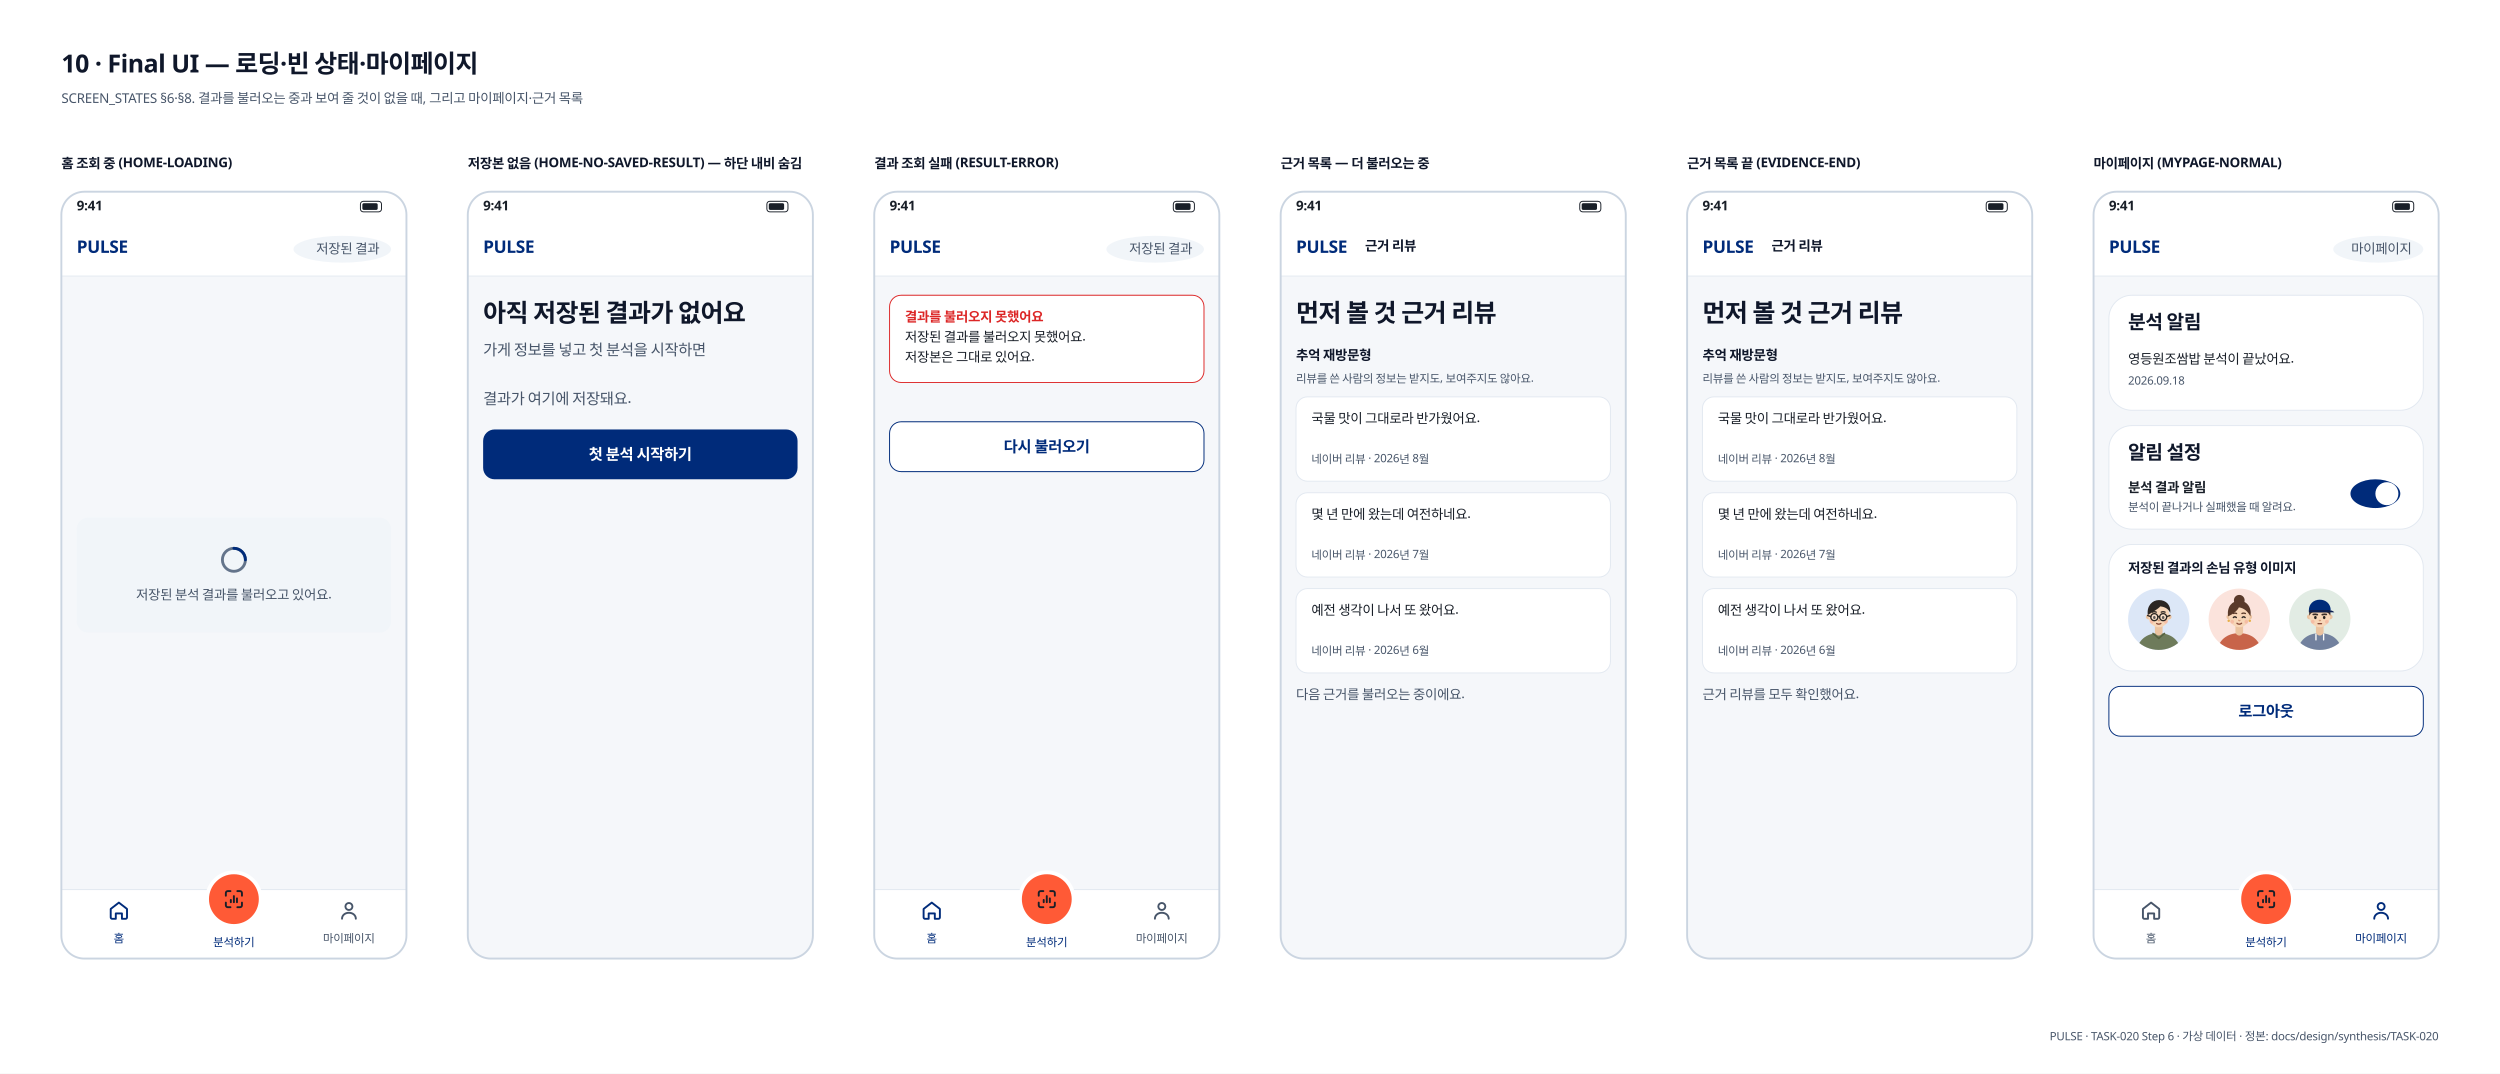
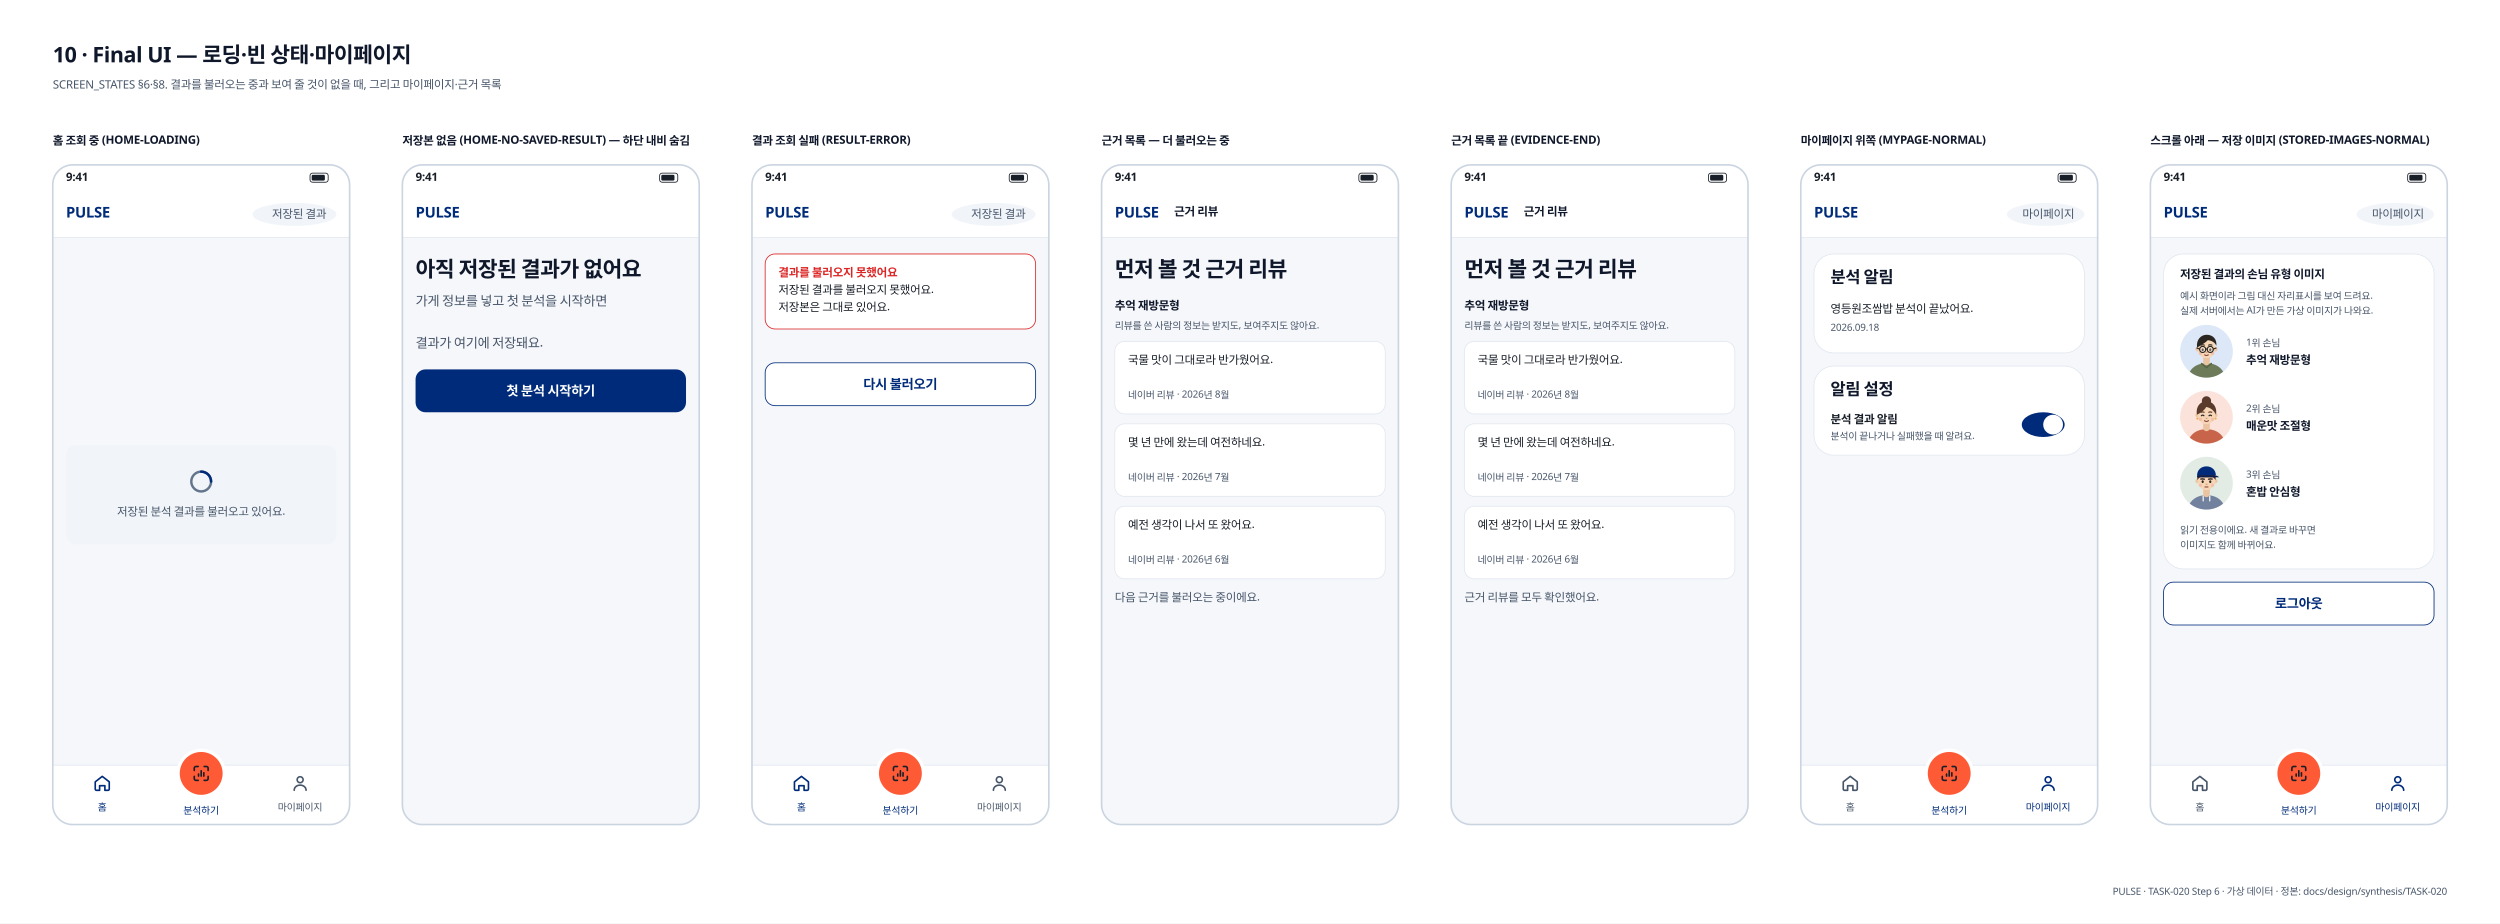
- <svg xmlns="http://www.w3.org/2000/svg" width="2608" height="1120" viewBox="0 0 2608 1120">
-   <rect x="0" y="0" width="2608" height="1120" rx="0" fill="#FFFFFF" />
+ <svg xmlns="http://www.w3.org/2000/svg" width="3032" height="1120" viewBox="0 0 3032 1120">
+   <rect x="0" y="0" width="3032" height="1120" rx="0" fill="#FFFFFF" />
  <text x="64" y="75.6" font-family="Pretendard" font-size="26" font-weight="600" letter-spacing="-0.52" fill="#0F172A" text-anchor="start">10 · Final UI — 로딩·빈 상태·마이페이지</text>
  <text x="64" y="107.4" font-family="Pretendard" font-size="14" font-weight="400" letter-spacing="-0.28" fill="#475569" text-anchor="start">SCREEN_STATES §6·§8. 결과를 불러오는 중과 보여 줄 것이 없을 때, 그리고 마이페이지·근거 목록</text>
  <g transform="translate(64 200)">
    <g id="Screen/Home-Loading">
      <text x="0" y="-24.6" font-family="Pretendard" font-size="14" font-weight="700" letter-spacing="-0.28" fill="#0F172A" text-anchor="start">홈 조회 중 (HOME-LOADING)</text>
      <clipPath id="clip-Home-Loading">
        <rect x="0" y="0" width="360" height="800" rx="24" fill="none" />
      </clipPath>
      <g clip-path="url(#clip-Home-Loading)">
        <rect x="0" y="0" width="360" height="800" rx="0" fill="#F5F7FA" />
        <rect x="0" y="0" width="360" height="32" rx="0" fill="#F5F7FA" />
        <g id="Header">
          <rect x="0" y="0" width="360" height="88" rx="0" fill="#FFFFFF" />
          <line x1="0" y1="88" x2="360" y2="88" stroke="#E2E8F0" stroke-width="1" />
          <text x="16" y="63.8" font-family="Pretendard" font-size="18" font-weight="700" letter-spacing="-0.36" fill="#002B7A" text-anchor="start">PULSE</text>
          <rect x="242.16" y="46" width="101.84" height="28" rx="9999" fill="#F1F5F9" />
          <text x="332" y="64.4" font-family="Pretendard" font-size="14" font-weight="400" letter-spacing="-0.28" fill="#475569" text-anchor="end">저장된 결과</text>
        </g>
        <g id="LoadingBlock">
          <rect x="16" y="340" width="328" height="120" rx="12" fill="#F1F5F9" />
          <circle cx="180" cy="384" r="12" fill="none" stroke="#64748B" stroke-width="3" />
          <path d="M 180 372 A 12 12 0 0 1 192 384" fill="none" stroke="#002B7A" stroke-width="3" stroke-linecap="round" />
          <text x="180" y="425.4" font-family="Pretendard" font-size="14" font-weight="400" letter-spacing="-0.28" fill="#475569" text-anchor="middle">저장된 분석 결과를 불러오고 있어요.</text>
        </g>
        <g id="BottomNavigation/home">
          <rect x="0" y="728" width="360" height="72" rx="0" fill="#FFFFFF" />
          <line x1="0" y1="728" x2="360" y2="728" stroke="#E2E8F0" stroke-width="1" />
          <text x="60" y="783.2" font-family="Pretendard" font-size="12" font-weight="400" letter-spacing="-0.24" fill="#002B7A" text-anchor="middle">홈</text>
          <g transform="translate(48 738)">
            <path d="M3.5 10.2 12 3.6l8.5 6.6V19a1.5 1.5 0 0 1-1.5 1.5h-3.8v-5.6H8.8v5.6H5A1.5 1.5 0 0 1 3.5 19v-8.8Z" fill="none" stroke="#002B7A" stroke-width="2" stroke-linecap="round" stroke-linejoin="round" />
          </g>
          <circle cx="180" cy="738" r="28" fill="#FF5A36" stroke="#FFFFFF" stroke-width="4" />
          <g transform="translate(168 726)">
            <path d="M3.6 8.4V5.6a2 2 0 0 1 2-2h2.8M15.6 3.6h2.8a2 2 0 0 1 2 2v2.8M20.4 15.6v2.8a2 2 0 0 1-2 2h-2.8M8.4 20.4H5.6a2 2 0 0 1-2-2v-2.8" fill="none" stroke="#191F28" stroke-width="2" stroke-linecap="round" stroke-linejoin="round" />
            <path d="M8.8 15.2v-2.4M12 15.2V8.8M15.2 15.2v-4" fill="none" stroke="#191F28" stroke-width="2" stroke-linecap="round" stroke-linejoin="round" />
          </g>
          <text x="180" y="787.2" font-family="Pretendard" font-size="12" font-weight="400" letter-spacing="-0.24" fill="#002B7A" text-anchor="middle">분석하기</text>
          <g transform="translate(288 738)">
            <path d="M12 11.3a3.65 3.65 0 1 0 0-7.3 3.65 3.65 0 0 0 0 7.3Z" fill="none" stroke="#475569" stroke-width="2" stroke-linecap="round" stroke-linejoin="round" />
            <path d="M4.8 20.4c0-3.6 3.2-6.2 7.2-6.2s7.2 2.6 7.2 6.2" fill="none" stroke="#475569" stroke-width="2" stroke-linecap="round" stroke-linejoin="round" />
          </g>
          <text x="300" y="783.2" font-family="Pretendard" font-size="12" font-weight="400" letter-spacing="-0.24" fill="#475569" text-anchor="middle">마이페이지</text>
        </g>
        <text x="16" y="19.4" font-family="Pretendard" font-size="14" font-weight="600" letter-spacing="-0.28" fill="#191F28" text-anchor="start">9:41</text>
        <rect x="312" y="10" width="22" height="11" rx="3" fill="none" stroke="#191F28" stroke-width="1" />
        <rect x="314" y="12" width="16" height="7" rx="1.5" fill="#191F28" />
      </g>
      <rect x="0" y="0" width="360" height="800" rx="24" fill="none" stroke="#CBD5E1" stroke-width="2" />
    </g>
  </g>
  <g transform="translate(488 200)">
    <g id="Screen/Home-NoSaved">
      <text x="0" y="-24.6" font-family="Pretendard" font-size="14" font-weight="700" letter-spacing="-0.28" fill="#0F172A" text-anchor="start">저장본 없음 (HOME-NO-SAVED-RESULT) — 하단 내비 숨김</text>
      <clipPath id="clip-Home-NoSaved">
        <rect x="0" y="0" width="360" height="800" rx="24" fill="none" />
      </clipPath>
      <g clip-path="url(#clip-Home-NoSaved)">
        <rect x="0" y="0" width="360" height="800" rx="0" fill="#F5F7FA" />
        <rect x="0" y="0" width="360" height="32" rx="0" fill="#F5F7FA" />
        <g id="Header 2">
          <rect x="0" y="0" width="360" height="88" rx="0" fill="#FFFFFF" />
          <line x1="0" y1="88" x2="360" y2="88" stroke="#E2E8F0" stroke-width="1" />
          <text x="16" y="63.8" font-family="Pretendard" font-size="18" font-weight="700" letter-spacing="-0.36" fill="#002B7A" text-anchor="start">PULSE</text>
        </g>
        <g id="PageTitle">
          <text x="16" y="135.6" font-family="Pretendard" font-size="26" font-weight="600" letter-spacing="-0.52" fill="#0F172A" text-anchor="start">아직 저장된 결과가 없어요</text>
          <text x="16" y="170.6" font-family="Pretendard" font-size="16" font-weight="400" letter-spacing="-0.32" fill="#475569" text-anchor="start">가게 정보를 넣고 첫 분석을 시작하면</text>
        </g>
        <text x="16" y="221.6" font-family="Pretendard" font-size="16" font-weight="400" letter-spacing="-0.32" fill="#475569" text-anchor="start">결과가 여기에 저장돼요.</text>
        <g id="Button/Primary/첫 분석 시작하기">
          <rect x="16" y="248" width="328" height="52" rx="12" fill="#002B7A" />
          <text x="180" y="279.6" font-family="Pretendard" font-size="16" font-weight="600" letter-spacing="-0.32" fill="#FFFFFF" text-anchor="middle">첫 분석 시작하기</text>
        </g>
        <text x="16" y="19.4" font-family="Pretendard" font-size="14" font-weight="600" letter-spacing="-0.28" fill="#191F28" text-anchor="start">9:41</text>
        <rect x="312" y="10" width="22" height="11" rx="3" fill="none" stroke="#191F28" stroke-width="1" />
        <rect x="314" y="12" width="16" height="7" rx="1.5" fill="#191F28" />
      </g>
      <rect x="0" y="0" width="360" height="800" rx="24" fill="none" stroke="#CBD5E1" stroke-width="2" />
    </g>
  </g>
  <g transform="translate(912 200)">
    <g id="Screen/Result-Error">
      <text x="0" y="-24.6" font-family="Pretendard" font-size="14" font-weight="700" letter-spacing="-0.28" fill="#0F172A" text-anchor="start">결과 조회 실패 (RESULT-ERROR)</text>
      <clipPath id="clip-Result-Error">
        <rect x="0" y="0" width="360" height="800" rx="24" fill="none" />
      </clipPath>
      <g clip-path="url(#clip-Result-Error)">
        <rect x="0" y="0" width="360" height="800" rx="0" fill="#F5F7FA" />
        <rect x="0" y="0" width="360" height="32" rx="0" fill="#F5F7FA" />
        <g id="Header 3">
          <rect x="0" y="0" width="360" height="88" rx="0" fill="#FFFFFF" />
          <line x1="0" y1="88" x2="360" y2="88" stroke="#E2E8F0" stroke-width="1" />
          <text x="16" y="63.8" font-family="Pretendard" font-size="18" font-weight="700" letter-spacing="-0.36" fill="#002B7A" text-anchor="start">PULSE</text>
          <rect x="242.16" y="46" width="101.84" height="28" rx="9999" fill="#F1F5F9" />
          <text x="332" y="64.4" font-family="Pretendard" font-size="14" font-weight="400" letter-spacing="-0.28" fill="#475569" text-anchor="end">저장된 결과</text>
        </g>
        <g id="Notice/error">
          <rect x="16" y="108" width="328" height="91" rx="12" fill="#FFFFFF" stroke="#DC2626" stroke-width="1" />
          <text x="32" y="135.4" font-family="Pretendard" font-size="14" font-weight="600" letter-spacing="-0.28" fill="#DC2626" text-anchor="start">결과를 불러오지 못했어요</text>
          <text x="32" y="156.4" font-family="Pretendard" font-size="14" font-weight="400" letter-spacing="-0.28" fill="#191F28" text-anchor="start">저장된 결과를 불러오지 못했어요.</text>
          <text x="32" y="177.4" font-family="Pretendard" font-size="14" font-weight="400" letter-spacing="-0.28" fill="#191F28" text-anchor="start">저장본은 그대로 있어요.</text>
        </g>
        <g id="Button/Outline/다시 불러오기">
          <rect x="16" y="240" width="328" height="52" rx="12" fill="#FFFFFF" stroke="#002B7A" stroke-width="1" />
          <text x="180" y="271.6" font-family="Pretendard" font-size="16" font-weight="600" letter-spacing="-0.32" fill="#002B7A" text-anchor="middle">다시 불러오기</text>
        </g>
        <g id="BottomNavigation/home 2">
          <rect x="0" y="728" width="360" height="72" rx="0" fill="#FFFFFF" />
          <line x1="0" y1="728" x2="360" y2="728" stroke="#E2E8F0" stroke-width="1" />
          <text x="60" y="783.2" font-family="Pretendard" font-size="12" font-weight="400" letter-spacing="-0.24" fill="#002B7A" text-anchor="middle">홈</text>
          <g transform="translate(48 738)">
            <path d="M3.5 10.2 12 3.6l8.5 6.6V19a1.5 1.5 0 0 1-1.5 1.5h-3.8v-5.6H8.8v5.6H5A1.5 1.5 0 0 1 3.5 19v-8.8Z" fill="none" stroke="#002B7A" stroke-width="2" stroke-linecap="round" stroke-linejoin="round" />
          </g>
          <circle cx="180" cy="738" r="28" fill="#FF5A36" stroke="#FFFFFF" stroke-width="4" />
          <g transform="translate(168 726)">
            <path d="M3.6 8.4V5.6a2 2 0 0 1 2-2h2.8M15.6 3.6h2.8a2 2 0 0 1 2 2v2.8M20.4 15.6v2.8a2 2 0 0 1-2 2h-2.8M8.4 20.4H5.6a2 2 0 0 1-2-2v-2.8" fill="none" stroke="#191F28" stroke-width="2" stroke-linecap="round" stroke-linejoin="round" />
            <path d="M8.8 15.2v-2.4M12 15.2V8.8M15.2 15.2v-4" fill="none" stroke="#191F28" stroke-width="2" stroke-linecap="round" stroke-linejoin="round" />
          </g>
          <text x="180" y="787.2" font-family="Pretendard" font-size="12" font-weight="400" letter-spacing="-0.24" fill="#002B7A" text-anchor="middle">분석하기</text>
          <g transform="translate(288 738)">
            <path d="M12 11.3a3.65 3.65 0 1 0 0-7.3 3.65 3.65 0 0 0 0 7.3Z" fill="none" stroke="#475569" stroke-width="2" stroke-linecap="round" stroke-linejoin="round" />
            <path d="M4.8 20.4c0-3.6 3.2-6.2 7.2-6.2s7.2 2.6 7.2 6.2" fill="none" stroke="#475569" stroke-width="2" stroke-linecap="round" stroke-linejoin="round" />
          </g>
          <text x="300" y="783.2" font-family="Pretendard" font-size="12" font-weight="400" letter-spacing="-0.24" fill="#475569" text-anchor="middle">마이페이지</text>
        </g>
        <text x="16" y="19.4" font-family="Pretendard" font-size="14" font-weight="600" letter-spacing="-0.28" fill="#191F28" text-anchor="start">9:41</text>
        <rect x="312" y="10" width="22" height="11" rx="3" fill="none" stroke="#191F28" stroke-width="1" />
        <rect x="314" y="12" width="16" height="7" rx="1.5" fill="#191F28" />
      </g>
      <rect x="0" y="0" width="360" height="800" rx="24" fill="none" stroke="#CBD5E1" stroke-width="2" />
    </g>
  </g>
  <g transform="translate(1336 200)">
    <g id="Screen/Evidence-LoadingMore">
      <text x="0" y="-24.6" font-family="Pretendard" font-size="14" font-weight="700" letter-spacing="-0.28" fill="#0F172A" text-anchor="start">근거 목록 — 더 불러오는 중</text>
      <clipPath id="clip-Evidence-LoadingMore">
        <rect x="0" y="0" width="360" height="800" rx="24" fill="none" />
      </clipPath>
      <g clip-path="url(#clip-Evidence-LoadingMore)">
        <rect x="0" y="0" width="360" height="800" rx="0" fill="#F5F7FA" />
        <rect x="0" y="0" width="360" height="32" rx="0" fill="#F5F7FA" />
        <g id="Header 4">
          <rect x="0" y="0" width="360" height="88" rx="0" fill="#FFFFFF" />
          <line x1="0" y1="88" x2="360" y2="88" stroke="#E2E8F0" stroke-width="1" />
          <text x="16" y="63.8" font-family="Pretendard" font-size="18" font-weight="700" letter-spacing="-0.36" fill="#002B7A" text-anchor="start">PULSE</text>
          <text x="88" y="61.4" font-family="Pretendard" font-size="14" font-weight="600" letter-spacing="-0.28" fill="#0F172A" text-anchor="start">근거 리뷰</text>
        </g>
        <g id="PageTitle 2">
          <text x="16" y="135.6" font-family="Pretendard" font-size="26" font-weight="600" letter-spacing="-0.52" fill="#0F172A" text-anchor="start">먼저 볼 것 근거 리뷰</text>
        </g>
        <text x="16" y="175.4" font-family="Pretendard" font-size="14" font-weight="600" letter-spacing="-0.28" fill="#0F172A" text-anchor="start">추억 재방문형</text>
        <text x="16" y="199.2" font-family="Pretendard" font-size="12" font-weight="400" letter-spacing="-0.24" fill="#475569" text-anchor="start">리뷰를 쓴 사람의 정보는 받지도, 보여주지도 않아요.</text>
        <g id="EvidenceRow">
          <rect x="16" y="214" width="328" height="88" rx="12" fill="#FFFFFF" stroke="#E2E8F0" stroke-width="1" />
          <text x="32" y="241.4" font-family="Pretendard" font-size="14" font-weight="400" letter-spacing="-0.28" fill="#191F28" text-anchor="start">국물 맛이 그대로라 반가웠어요.</text>
          <text x="32" y="283.2" font-family="Pretendard" font-size="12" font-weight="400" letter-spacing="-0.24" fill="#475569" text-anchor="start">네이버 리뷰 · 2026년 8월</text>
        </g>
        <g id="EvidenceRow 2">
          <rect x="16" y="314" width="328" height="88" rx="12" fill="#FFFFFF" stroke="#E2E8F0" stroke-width="1" />
          <text x="32" y="341.4" font-family="Pretendard" font-size="14" font-weight="400" letter-spacing="-0.28" fill="#191F28" text-anchor="start">몇 년 만에 왔는데 여전하네요.</text>
          <text x="32" y="383.2" font-family="Pretendard" font-size="12" font-weight="400" letter-spacing="-0.24" fill="#475569" text-anchor="start">네이버 리뷰 · 2026년 7월</text>
        </g>
        <g id="EvidenceRow 3">
          <rect x="16" y="414" width="328" height="88" rx="12" fill="#FFFFFF" stroke="#E2E8F0" stroke-width="1" />
          <text x="32" y="441.4" font-family="Pretendard" font-size="14" font-weight="400" letter-spacing="-0.28" fill="#191F28" text-anchor="start">예전 생각이 나서 또 왔어요.</text>
          <text x="32" y="483.2" font-family="Pretendard" font-size="12" font-weight="400" letter-spacing="-0.24" fill="#475569" text-anchor="start">네이버 리뷰 · 2026년 6월</text>
        </g>
        <text x="16" y="529.4" font-family="Pretendard" font-size="14" font-weight="400" letter-spacing="-0.28" fill="#475569" text-anchor="start">다음 근거를 불러오는 중이에요.</text>
        <text x="16" y="19.4" font-family="Pretendard" font-size="14" font-weight="600" letter-spacing="-0.28" fill="#191F28" text-anchor="start">9:41</text>
        <rect x="312" y="10" width="22" height="11" rx="3" fill="none" stroke="#191F28" stroke-width="1" />
        <rect x="314" y="12" width="16" height="7" rx="1.5" fill="#191F28" />
      </g>
      <rect x="0" y="0" width="360" height="800" rx="24" fill="none" stroke="#CBD5E1" stroke-width="2" />
    </g>
  </g>
  <g transform="translate(1760 200)">
    <g id="Screen/Evidence-End">
      <text x="0" y="-24.6" font-family="Pretendard" font-size="14" font-weight="700" letter-spacing="-0.28" fill="#0F172A" text-anchor="start">근거 목록 끝 (EVIDENCE-END)</text>
      <clipPath id="clip-Evidence-End">
        <rect x="0" y="0" width="360" height="800" rx="24" fill="none" />
      </clipPath>
      <g clip-path="url(#clip-Evidence-End)">
        <rect x="0" y="0" width="360" height="800" rx="0" fill="#F5F7FA" />
        <rect x="0" y="0" width="360" height="32" rx="0" fill="#F5F7FA" />
        <g id="Header 5">
          <rect x="0" y="0" width="360" height="88" rx="0" fill="#FFFFFF" />
          <line x1="0" y1="88" x2="360" y2="88" stroke="#E2E8F0" stroke-width="1" />
          <text x="16" y="63.8" font-family="Pretendard" font-size="18" font-weight="700" letter-spacing="-0.36" fill="#002B7A" text-anchor="start">PULSE</text>
          <text x="88" y="61.4" font-family="Pretendard" font-size="14" font-weight="600" letter-spacing="-0.28" fill="#0F172A" text-anchor="start">근거 리뷰</text>
        </g>
        <g id="PageTitle 3">
          <text x="16" y="135.6" font-family="Pretendard" font-size="26" font-weight="600" letter-spacing="-0.52" fill="#0F172A" text-anchor="start">먼저 볼 것 근거 리뷰</text>
        </g>
        <text x="16" y="175.4" font-family="Pretendard" font-size="14" font-weight="600" letter-spacing="-0.28" fill="#0F172A" text-anchor="start">추억 재방문형</text>
        <text x="16" y="199.2" font-family="Pretendard" font-size="12" font-weight="400" letter-spacing="-0.24" fill="#475569" text-anchor="start">리뷰를 쓴 사람의 정보는 받지도, 보여주지도 않아요.</text>
        <g id="EvidenceRow 4">
          <rect x="16" y="214" width="328" height="88" rx="12" fill="#FFFFFF" stroke="#E2E8F0" stroke-width="1" />
          <text x="32" y="241.4" font-family="Pretendard" font-size="14" font-weight="400" letter-spacing="-0.28" fill="#191F28" text-anchor="start">국물 맛이 그대로라 반가웠어요.</text>
          <text x="32" y="283.2" font-family="Pretendard" font-size="12" font-weight="400" letter-spacing="-0.24" fill="#475569" text-anchor="start">네이버 리뷰 · 2026년 8월</text>
        </g>
        <g id="EvidenceRow 5">
          <rect x="16" y="314" width="328" height="88" rx="12" fill="#FFFFFF" stroke="#E2E8F0" stroke-width="1" />
          <text x="32" y="341.4" font-family="Pretendard" font-size="14" font-weight="400" letter-spacing="-0.28" fill="#191F28" text-anchor="start">몇 년 만에 왔는데 여전하네요.</text>
          <text x="32" y="383.2" font-family="Pretendard" font-size="12" font-weight="400" letter-spacing="-0.24" fill="#475569" text-anchor="start">네이버 리뷰 · 2026년 7월</text>
        </g>
        <g id="EvidenceRow 6">
          <rect x="16" y="414" width="328" height="88" rx="12" fill="#FFFFFF" stroke="#E2E8F0" stroke-width="1" />
          <text x="32" y="441.4" font-family="Pretendard" font-size="14" font-weight="400" letter-spacing="-0.28" fill="#191F28" text-anchor="start">예전 생각이 나서 또 왔어요.</text>
          <text x="32" y="483.2" font-family="Pretendard" font-size="12" font-weight="400" letter-spacing="-0.24" fill="#475569" text-anchor="start">네이버 리뷰 · 2026년 6월</text>
        </g>
        <text x="16" y="529.4" font-family="Pretendard" font-size="14" font-weight="400" letter-spacing="-0.28" fill="#475569" text-anchor="start">근거 리뷰를 모두 확인했어요.</text>
        <text x="16" y="19.4" font-family="Pretendard" font-size="14" font-weight="600" letter-spacing="-0.28" fill="#191F28" text-anchor="start">9:41</text>
        <rect x="312" y="10" width="22" height="11" rx="3" fill="none" stroke="#191F28" stroke-width="1" />
        <rect x="314" y="12" width="16" height="7" rx="1.5" fill="#191F28" />
      </g>
      <rect x="0" y="0" width="360" height="800" rx="24" fill="none" stroke="#CBD5E1" stroke-width="2" />
    </g>
  </g>
  <g transform="translate(2184 200)">
    <g id="Screen/MyPage">
-       <text x="0" y="-24.6" font-family="Pretendard" font-size="14" font-weight="700" letter-spacing="-0.28" fill="#0F172A" text-anchor="start">마이페이지 (MYPAGE-NORMAL)</text>
+       <text x="0" y="-24.6" font-family="Pretendard" font-size="14" font-weight="700" letter-spacing="-0.28" fill="#0F172A" text-anchor="start">마이페이지 위쪽 (MYPAGE-NORMAL)</text>
      <clipPath id="clip-MyPage">
        <rect x="0" y="0" width="360" height="800" rx="24" fill="none" />
      </clipPath>
      <g clip-path="url(#clip-MyPage)">
        <rect x="0" y="0" width="360" height="800" rx="0" fill="#F5F7FA" />
        <rect x="0" y="0" width="360" height="32" rx="0" fill="#F5F7FA" />
        <g id="Header 6">
          <rect x="0" y="0" width="360" height="88" rx="0" fill="#FFFFFF" />
          <line x1="0" y1="88" x2="360" y2="88" stroke="#E2E8F0" stroke-width="1" />
          <text x="16" y="63.8" font-family="Pretendard" font-size="18" font-weight="700" letter-spacing="-0.36" fill="#002B7A" text-anchor="start">PULSE</text>
          <rect x="250" y="46" width="94" height="28" rx="9999" fill="#F1F5F9" />
          <text x="332" y="64.4" font-family="Pretendard" font-size="14" font-weight="400" letter-spacing="-0.28" fill="#475569" text-anchor="end">마이페이지</text>
        </g>
        <rect x="16" y="108" width="328" height="120" rx="24" fill="#FFFFFF" stroke="#E2E8F0" stroke-width="1" />
        <text x="36" y="143.0" font-family="Pretendard" font-size="20" font-weight="600" letter-spacing="-0.4" fill="#0F172A" text-anchor="start">분석 알림</text>
        <text x="36" y="179.4" font-family="Pretendard" font-size="14" font-weight="400" letter-spacing="-0.28" fill="#191F28" text-anchor="start">영등원조쌈밥 분석이 끝났어요.</text>
        <text x="36" y="201.2" font-family="Pretendard" font-size="12" font-weight="400" letter-spacing="-0.24" fill="#475569" text-anchor="start">2026.09.18</text>
        <rect x="16" y="244" width="328" height="108" rx="24" fill="#FFFFFF" stroke="#E2E8F0" stroke-width="1" />
        <text x="36" y="279.0" font-family="Pretendard" font-size="20" font-weight="600" letter-spacing="-0.4" fill="#0F172A" text-anchor="start">알림 설정</text>
        <text x="36" y="313.4" font-family="Pretendard" font-size="14" font-weight="600" letter-spacing="-0.28" fill="#191F28" text-anchor="start">분석 결과 알림</text>
        <text x="36" y="333.2" font-family="Pretendard" font-size="12" font-weight="400" letter-spacing="-0.24" fill="#475569" text-anchor="start">분석이 끝나거나 실패했을 때 알려요.</text>
        <rect x="268" y="300" width="52" height="30" rx="9999" fill="#002B7A" />
        <circle cx="306" cy="315" r="12" fill="#FFFFFF" />
-         <rect x="16" y="368" width="328" height="132" rx="24" fill="#FFFFFF" stroke="#E2E8F0" stroke-width="1" />
-         <text x="36" y="397.4" font-family="Pretendard" font-size="14" font-weight="600" letter-spacing="-0.28" fill="#0F172A" text-anchor="start">저장된 결과의 손님 유형 이미지</text>
-         <g transform="translate(36 414) scale(1)">
-           <clipPath id="guest-clip-18">
-             <circle cx="32" cy="32" r="32" />
-           </clipPath>
-           <g clip-path="url(#guest-clip-18)">
-             <circle cx="32" cy="32" r="32" fill="#DCE7F7" />
-             <path d="M9 66c1-12 10-19.5 23-19.5S54 54 55 66Z" fill="#6E7B5B" />
-             <path d="M26 46.8l6 5.2 6-5.2" fill="none" stroke="#56613F" stroke-width="1.6" stroke-linecap="round" stroke-linejoin="round" />
-             <path d="M28 36h8v9a4 4 0 0 1-8 0Z" fill="#EBC3A0" />
-             <circle cx="21.2" cy="29.5" r="2.6" fill="#EBC3A0" />
-             <circle cx="42.8" cy="29.5" r="2.6" fill="#EBC3A0" />
-             <ellipse cx="32" cy="28" rx="11" ry="12.4" fill="#F7D6B8" />
-             <path d="M20.6 27.6c-1.4-9.4 4.6-15.6 11.6-15.6 7.8 0 12.6 5.4 11.8 13.4-1.6-3.8-5.2-6.4-10.4-6.8-2.6 3-7.6 5.6-13 9Z" fill="#2B2622" />
-             <path d="M25.4 24.6q2-.9 4 0M34.6 24.6q2-.9 4 0" fill="none" stroke="#2B2622" stroke-width="1.4" stroke-linecap="round" stroke-linejoin="round" />
-             <ellipse cx="27.4" cy="30.2" rx="1.35" ry="1.7" fill="#2B2622" />
-             <ellipse cx="36.6" cy="30.2" rx="1.35" ry="1.7" fill="#2B2622" />
-             <path d="M31.4 33q.6 1.1 1.4.2" fill="none" stroke="#D39A76" stroke-width="1.2" stroke-linecap="round" stroke-linejoin="round" />
-             <circle cx="24.6" cy="34.6" r="2" fill="#F2A08C" opacity="0.45" />
-             <circle cx="39.4" cy="34.6" r="2" fill="#F2A08C" opacity="0.45" />
-             <path d="M29.8 36.4q2.2 1.5 4.4 0" fill="none" stroke="#8A4B3A" stroke-width="1.4" stroke-linecap="round" stroke-linejoin="round" />
-             <circle cx="27.4" cy="29.8" r="3.7" fill="#FFFFFF" fill-opacity="0.25" stroke="#2B2622" stroke-width="1.4" stroke-linecap="round" stroke-linejoin="round" />
-             <circle cx="36.6" cy="29.8" r="3.7" fill="#FFFFFF" fill-opacity="0.25" stroke="#2B2622" stroke-width="1.4" stroke-linecap="round" stroke-linejoin="round" />
-             <path d="M31.1 29.5q.9-.7 1.8 0" fill="none" stroke="#2B2622" stroke-width="1.4" stroke-linecap="round" stroke-linejoin="round" />
-             <path d="M23.7 29.3 20.4 28.1M40.3 29.3l3.3-1.2" fill="none" stroke="#2B2622" stroke-width="1.4" stroke-linecap="round" stroke-linejoin="round" />
-           </g>
-         </g>
-         <g transform="translate(120 414) scale(1)">
-           <clipPath id="guest-clip-19">
-             <circle cx="32" cy="32" r="32" />
-           </clipPath>
-           <g clip-path="url(#guest-clip-19)">
-             <circle cx="32" cy="32" r="32" fill="#FBE3DC" />
-             <path d="M9 66c1-12 10-19.5 23-19.5S54 54 55 66Z" fill="#C8644A" />
-             <circle cx="32" cy="12.2" r="5.6" fill="#5A3A2A" />
-             <path d="M28 36h8v9a4 4 0 0 1-8 0Z" fill="#EBC3A0" />
-             <circle cx="21.2" cy="29.5" r="2.6" fill="#EBC3A0" />
-             <circle cx="42.8" cy="29.5" r="2.6" fill="#EBC3A0" />
-             <ellipse cx="32" cy="28" rx="11" ry="12.4" fill="#F7D6B8" />
-             <path d="M20.4 29c-1.8-10.2 4.6-16.4 11.6-16.4s13.4 6.2 11.6 16.4c-2.6-5-6.4-8.6-12-9.4-1.6 3.6-6.4 7.2-11.2 9.4Z" fill="#5A3A2A" />
-             <path d="M25.6 26q1.8-.8 3.6 0M34.8 26q1.8-.8 3.6 0" fill="none" stroke="#5A3A2A" stroke-width="1.4" stroke-linecap="round" stroke-linejoin="round" />
-             <path d="M25.9 30.2q1.5-1.5 3 0M35.1 30.2q1.5-1.5 3 0" fill="none" stroke="#2B2622" stroke-width="1.5" stroke-linecap="round" stroke-linejoin="round" />
-             <path d="M31.4 33q.6 1.1 1.4.2" fill="none" stroke="#D39A76" stroke-width="1.2" stroke-linecap="round" stroke-linejoin="round" />
-             <circle cx="24.6" cy="34.6" r="2" fill="#F2A08C" opacity="0.45" />
-             <circle cx="39.4" cy="34.6" r="2" fill="#F2A08C" opacity="0.45" />
-             <path d="M29.6 36.2q2.4 2 4.8 0" fill="none" stroke="#8A4B3A" stroke-width="1.4" stroke-linecap="round" stroke-linejoin="round" />
-             <circle cx="21" cy="33.6" r="1.3" fill="#E8B04A" />
-             <circle cx="43" cy="33.6" r="1.3" fill="#E8B04A" />
-           </g>
-         </g>
-         <g transform="translate(204 414) scale(1)">
-           <clipPath id="guest-clip-20">
-             <circle cx="32" cy="32" r="32" />
-           </clipPath>
-           <g clip-path="url(#guest-clip-20)">
-             <circle cx="32" cy="32" r="32" fill="#E2ECE4" />
-             <path d="M9 66c1-12 10-19.5 23-19.5S54 54 55 66Z" fill="#72819E" />
-             <path d="M28 47.5v6M36 47.5v6" fill="none" stroke="#FFFFFF" stroke-width="1.4" stroke-linecap="round" stroke-linejoin="round" />
-             <path d="M28 36h8v9a4 4 0 0 1-8 0Z" fill="#EBC3A0" />
-             <circle cx="21.2" cy="29.5" r="2.6" fill="#EBC3A0" />
-             <circle cx="42.8" cy="29.5" r="2.6" fill="#EBC3A0" />
-             <ellipse cx="32" cy="28" rx="11" ry="12.4" fill="#F7D6B8" />
-             <path d="M21.2 28.4c-.6-2.6-.4-4.6.6-6.2h20.4c1 1.6 1.2 3.6.6 6.2-.8-2-2-3.2-3.6-3.6H24.8c-1.6.4-2.8 1.6-3.6 3.6Z" fill="#3B2F2A" />
-             <path d="M20.6 22.6c0-6.6 5-11 11.4-11s11.4 4.4 11.4 11Z" fill="#002B7A" />
-             <path d="M20.6 22.4h19.8c3 0 5.6.8 6.8 2.4H20.6Z" fill="#0B1E4F" />
-             <path d="M25.2 27q2.1-.5 4.2.2M34.6 27.2q2.1-.7 4.2-.2" fill="none" stroke="#3B2F2A" stroke-width="1.8" stroke-linecap="round" stroke-linejoin="round" />
-             <ellipse cx="27.4" cy="30.2" rx="1.35" ry="1.7" fill="#2B2622" />
-             <ellipse cx="36.6" cy="30.2" rx="1.35" ry="1.7" fill="#2B2622" />
-             <path d="M31.4 33q.6 1.1 1.4.2" fill="none" stroke="#D39A76" stroke-width="1.2" stroke-linecap="round" stroke-linejoin="round" />
-             <circle cx="24.6" cy="34.6" r="2" fill="#F2A08C" opacity="0.45" />
-             <circle cx="39.4" cy="34.6" r="2" fill="#F2A08C" opacity="0.45" />
-             <path d="M30.2 36.6h3.6" fill="none" stroke="#8A4B3A" stroke-width="1.4" stroke-linecap="round" stroke-linejoin="round" />
-           </g>
-         </g>
-         <g id="Button/Outline/로그아웃">
-           <rect x="16" y="516" width="328" height="52" rx="12" fill="#FFFFFF" stroke="#002B7A" stroke-width="1" />
-           <text x="180" y="547.6" font-family="Pretendard" font-size="16" font-weight="600" letter-spacing="-0.32" fill="#002B7A" text-anchor="middle">로그아웃</text>
-         </g>
        <g id="BottomNavigation/mypage">
          <rect x="0" y="728" width="360" height="72" rx="0" fill="#FFFFFF" />
          <line x1="0" y1="728" x2="360" y2="728" stroke="#E2E8F0" stroke-width="1" />
          <text x="60" y="783.2" font-family="Pretendard" font-size="12" font-weight="400" letter-spacing="-0.24" fill="#475569" text-anchor="middle">홈</text>
          <g transform="translate(48 738)">
            <path d="M3.5 10.2 12 3.6l8.5 6.6V19a1.5 1.5 0 0 1-1.5 1.5h-3.8v-5.6H8.8v5.6H5A1.5 1.5 0 0 1 3.5 19v-8.8Z" fill="none" stroke="#475569" stroke-width="2" stroke-linecap="round" stroke-linejoin="round" />
          </g>
          <circle cx="180" cy="738" r="28" fill="#FF5A36" stroke="#FFFFFF" stroke-width="4" />
          <g transform="translate(168 726)">
            <path d="M3.6 8.4V5.6a2 2 0 0 1 2-2h2.8M15.6 3.6h2.8a2 2 0 0 1 2 2v2.8M20.4 15.6v2.8a2 2 0 0 1-2 2h-2.8M8.4 20.4H5.6a2 2 0 0 1-2-2v-2.8" fill="none" stroke="#191F28" stroke-width="2" stroke-linecap="round" stroke-linejoin="round" />
            <path d="M8.8 15.2v-2.4M12 15.2V8.8M15.2 15.2v-4" fill="none" stroke="#191F28" stroke-width="2" stroke-linecap="round" stroke-linejoin="round" />
          </g>
          <text x="180" y="787.2" font-family="Pretendard" font-size="12" font-weight="400" letter-spacing="-0.24" fill="#002B7A" text-anchor="middle">분석하기</text>
          <g transform="translate(288 738)">
            <path d="M12 11.3a3.65 3.65 0 1 0 0-7.3 3.65 3.65 0 0 0 0 7.3Z" fill="none" stroke="#002B7A" stroke-width="2" stroke-linecap="round" stroke-linejoin="round" />
            <path d="M4.8 20.4c0-3.6 3.2-6.2 7.2-6.2s7.2 2.6 7.2 6.2" fill="none" stroke="#002B7A" stroke-width="2" stroke-linecap="round" stroke-linejoin="round" />
          </g>
          <text x="300" y="783.2" font-family="Pretendard" font-size="12" font-weight="400" letter-spacing="-0.24" fill="#002B7A" text-anchor="middle">마이페이지</text>
        </g>
        <text x="16" y="19.4" font-family="Pretendard" font-size="14" font-weight="600" letter-spacing="-0.28" fill="#191F28" text-anchor="start">9:41</text>
        <rect x="312" y="10" width="22" height="11" rx="3" fill="none" stroke="#191F28" stroke-width="1" />
        <rect x="314" y="12" width="16" height="7" rx="1.5" fill="#191F28" />
      </g>
      <rect x="0" y="0" width="360" height="800" rx="24" fill="none" stroke="#CBD5E1" stroke-width="2" />
    </g>
  </g>
-   <text x="2544" y="1085.2" font-family="Pretendard" font-size="12" font-weight="400" letter-spacing="-0.24" fill="#475569" text-anchor="end">PULSE · TASK-020 Step 6 · 가상 데이터 · 정본: docs/design/synthesis/TASK-020</text>
+   <g transform="translate(2608 200)">
+     <g id="Screen/MyPage-Images">
+       <text x="0" y="-24.6" font-family="Pretendard" font-size="14" font-weight="700" letter-spacing="-0.28" fill="#0F172A" text-anchor="start">스크롤 아래 — 저장 이미지 (STORED-IMAGES-NORMAL)</text>
+       <clipPath id="clip-MyPage-Images">
+         <rect x="0" y="0" width="360" height="800" rx="24" fill="none" />
+       </clipPath>
+       <g clip-path="url(#clip-MyPage-Images)">
+         <rect x="0" y="0" width="360" height="800" rx="0" fill="#F5F7FA" />
+         <rect x="0" y="0" width="360" height="32" rx="0" fill="#F5F7FA" />
+         <g id="Header 7">
+           <rect x="0" y="0" width="360" height="88" rx="0" fill="#FFFFFF" />
+           <line x1="0" y1="88" x2="360" y2="88" stroke="#E2E8F0" stroke-width="1" />
+           <text x="16" y="63.8" font-family="Pretendard" font-size="18" font-weight="700" letter-spacing="-0.36" fill="#002B7A" text-anchor="start">PULSE</text>
+           <rect x="250" y="46" width="94" height="28" rx="9999" fill="#F1F5F9" />
+           <text x="332" y="64.4" font-family="Pretendard" font-size="14" font-weight="400" letter-spacing="-0.28" fill="#475569" text-anchor="end">마이페이지</text>
+         </g>
+         <rect x="16" y="108" width="328" height="382" rx="24" fill="#FFFFFF" stroke="#E2E8F0" stroke-width="1" />
+         <text x="36" y="137.4" font-family="Pretendard" font-size="14" font-weight="600" letter-spacing="-0.28" fill="#0F172A" text-anchor="start">저장된 결과의 손님 유형 이미지</text>
+         <text x="36" y="163.2" font-family="Pretendard" font-size="12" font-weight="400" letter-spacing="-0.24" fill="#475569" text-anchor="start">예시 화면이라 그림 대신 자리표시를 보여 드려요.</text>
+         <text x="36" y="181.2" font-family="Pretendard" font-size="12" font-weight="400" letter-spacing="-0.24" fill="#475569" text-anchor="start">실제 서버에서는 AI가 만든 가상 이미지가 나와요.</text>
+         <g id="StoredPersonaRow/추억 재방문형">
+           <g transform="translate(36 194) scale(1)">
+             <clipPath id="guest-clip-18">
+               <circle cx="32" cy="32" r="32" />
+             </clipPath>
+             <g clip-path="url(#guest-clip-18)">
+               <circle cx="32" cy="32" r="32" fill="#DCE7F7" />
+               <path d="M9 66c1-12 10-19.5 23-19.5S54 54 55 66Z" fill="#6E7B5B" />
+               <path d="M26 46.8l6 5.2 6-5.2" fill="none" stroke="#56613F" stroke-width="1.6" stroke-linecap="round" stroke-linejoin="round" />
+               <path d="M28 36h8v9a4 4 0 0 1-8 0Z" fill="#EBC3A0" />
+               <circle cx="21.2" cy="29.5" r="2.6" fill="#EBC3A0" />
+               <circle cx="42.8" cy="29.5" r="2.6" fill="#EBC3A0" />
+               <ellipse cx="32" cy="28" rx="11" ry="12.4" fill="#F7D6B8" />
+               <path d="M20.6 27.6c-1.4-9.4 4.6-15.6 11.6-15.6 7.8 0 12.6 5.4 11.8 13.4-1.6-3.8-5.2-6.4-10.4-6.8-2.6 3-7.6 5.6-13 9Z" fill="#2B2622" />
+               <path d="M25.4 24.6q2-.9 4 0M34.6 24.6q2-.9 4 0" fill="none" stroke="#2B2622" stroke-width="1.4" stroke-linecap="round" stroke-linejoin="round" />
+               <ellipse cx="27.4" cy="30.2" rx="1.35" ry="1.7" fill="#2B2622" />
+               <ellipse cx="36.6" cy="30.2" rx="1.35" ry="1.7" fill="#2B2622" />
+               <path d="M31.4 33q.6 1.1 1.4.2" fill="none" stroke="#D39A76" stroke-width="1.2" stroke-linecap="round" stroke-linejoin="round" />
+               <circle cx="24.6" cy="34.6" r="2" fill="#F2A08C" opacity="0.45" />
+               <circle cx="39.4" cy="34.6" r="2" fill="#F2A08C" opacity="0.45" />
+               <path d="M29.8 36.4q2.2 1.5 4.4 0" fill="none" stroke="#8A4B3A" stroke-width="1.4" stroke-linecap="round" stroke-linejoin="round" />
+               <circle cx="27.4" cy="29.8" r="3.7" fill="#FFFFFF" fill-opacity="0.25" stroke="#2B2622" stroke-width="1.4" stroke-linecap="round" stroke-linejoin="round" />
+               <circle cx="36.6" cy="29.8" r="3.7" fill="#FFFFFF" fill-opacity="0.25" stroke="#2B2622" stroke-width="1.4" stroke-linecap="round" stroke-linejoin="round" />
+               <path d="M31.1 29.5q.9-.7 1.8 0" fill="none" stroke="#2B2622" stroke-width="1.4" stroke-linecap="round" stroke-linejoin="round" />
+               <path d="M23.7 29.3 20.4 28.1M40.3 29.3l3.3-1.2" fill="none" stroke="#2B2622" stroke-width="1.4" stroke-linecap="round" stroke-linejoin="round" />
+             </g>
+           </g>
+           <text x="116" y="219.2" font-family="Pretendard" font-size="12" font-weight="400" letter-spacing="-0.24" fill="#475569" text-anchor="start">1위 손님</text>
+           <text x="116" y="241.4" font-family="Pretendard" font-size="14" font-weight="600" letter-spacing="-0.28" fill="#0F172A" text-anchor="start">추억 재방문형</text>
+         </g>
+         <g id="StoredPersonaRow/매운맛 조절형">
+           <g transform="translate(36 274) scale(1)">
+             <clipPath id="guest-clip-19">
+               <circle cx="32" cy="32" r="32" />
+             </clipPath>
+             <g clip-path="url(#guest-clip-19)">
+               <circle cx="32" cy="32" r="32" fill="#FBE3DC" />
+               <path d="M9 66c1-12 10-19.5 23-19.5S54 54 55 66Z" fill="#C8644A" />
+               <circle cx="32" cy="12.2" r="5.6" fill="#5A3A2A" />
+               <path d="M28 36h8v9a4 4 0 0 1-8 0Z" fill="#EBC3A0" />
+               <circle cx="21.2" cy="29.5" r="2.6" fill="#EBC3A0" />
+               <circle cx="42.8" cy="29.5" r="2.6" fill="#EBC3A0" />
+               <ellipse cx="32" cy="28" rx="11" ry="12.4" fill="#F7D6B8" />
+               <path d="M20.4 29c-1.8-10.2 4.6-16.4 11.6-16.4s13.4 6.2 11.6 16.4c-2.6-5-6.4-8.6-12-9.4-1.6 3.6-6.4 7.2-11.2 9.4Z" fill="#5A3A2A" />
+               <path d="M25.6 26q1.8-.8 3.6 0M34.8 26q1.8-.8 3.6 0" fill="none" stroke="#5A3A2A" stroke-width="1.4" stroke-linecap="round" stroke-linejoin="round" />
+               <path d="M25.9 30.2q1.5-1.5 3 0M35.1 30.2q1.5-1.5 3 0" fill="none" stroke="#2B2622" stroke-width="1.5" stroke-linecap="round" stroke-linejoin="round" />
+               <path d="M31.4 33q.6 1.1 1.4.2" fill="none" stroke="#D39A76" stroke-width="1.2" stroke-linecap="round" stroke-linejoin="round" />
+               <circle cx="24.6" cy="34.6" r="2" fill="#F2A08C" opacity="0.45" />
+               <circle cx="39.4" cy="34.6" r="2" fill="#F2A08C" opacity="0.45" />
+               <path d="M29.6 36.2q2.4 2 4.8 0" fill="none" stroke="#8A4B3A" stroke-width="1.4" stroke-linecap="round" stroke-linejoin="round" />
+               <circle cx="21" cy="33.6" r="1.3" fill="#E8B04A" />
+               <circle cx="43" cy="33.6" r="1.3" fill="#E8B04A" />
+             </g>
+           </g>
+           <text x="116" y="299.2" font-family="Pretendard" font-size="12" font-weight="400" letter-spacing="-0.24" fill="#475569" text-anchor="start">2위 손님</text>
+           <text x="116" y="321.4" font-family="Pretendard" font-size="14" font-weight="600" letter-spacing="-0.28" fill="#0F172A" text-anchor="start">매운맛 조절형</text>
+         </g>
+         <g id="StoredPersonaRow/혼밥 안심형">
+           <g transform="translate(36 354) scale(1)">
+             <clipPath id="guest-clip-20">
+               <circle cx="32" cy="32" r="32" />
+             </clipPath>
+             <g clip-path="url(#guest-clip-20)">
+               <circle cx="32" cy="32" r="32" fill="#E2ECE4" />
+               <path d="M9 66c1-12 10-19.5 23-19.5S54 54 55 66Z" fill="#72819E" />
+               <path d="M28 47.5v6M36 47.5v6" fill="none" stroke="#FFFFFF" stroke-width="1.4" stroke-linecap="round" stroke-linejoin="round" />
+               <path d="M28 36h8v9a4 4 0 0 1-8 0Z" fill="#EBC3A0" />
+               <circle cx="21.2" cy="29.5" r="2.6" fill="#EBC3A0" />
+               <circle cx="42.8" cy="29.5" r="2.6" fill="#EBC3A0" />
+               <ellipse cx="32" cy="28" rx="11" ry="12.4" fill="#F7D6B8" />
+               <path d="M21.2 28.4c-.6-2.6-.4-4.6.6-6.2h20.4c1 1.6 1.2 3.6.6 6.2-.8-2-2-3.2-3.6-3.6H24.8c-1.6.4-2.8 1.6-3.6 3.6Z" fill="#3B2F2A" />
+               <path d="M20.6 22.6c0-6.6 5-11 11.4-11s11.4 4.4 11.4 11Z" fill="#002B7A" />
+               <path d="M20.6 22.4h19.8c3 0 5.6.8 6.8 2.4H20.6Z" fill="#0B1E4F" />
+               <path d="M25.2 27q2.1-.5 4.2.2M34.6 27.2q2.1-.7 4.2-.2" fill="none" stroke="#3B2F2A" stroke-width="1.8" stroke-linecap="round" stroke-linejoin="round" />
+               <ellipse cx="27.4" cy="30.2" rx="1.35" ry="1.7" fill="#2B2622" />
+               <ellipse cx="36.6" cy="30.2" rx="1.35" ry="1.7" fill="#2B2622" />
+               <path d="M31.4 33q.6 1.1 1.4.2" fill="none" stroke="#D39A76" stroke-width="1.2" stroke-linecap="round" stroke-linejoin="round" />
+               <circle cx="24.6" cy="34.6" r="2" fill="#F2A08C" opacity="0.45" />
+               <circle cx="39.4" cy="34.6" r="2" fill="#F2A08C" opacity="0.45" />
+               <path d="M30.2 36.6h3.6" fill="none" stroke="#8A4B3A" stroke-width="1.4" stroke-linecap="round" stroke-linejoin="round" />
+             </g>
+           </g>
+           <text x="116" y="379.2" font-family="Pretendard" font-size="12" font-weight="400" letter-spacing="-0.24" fill="#475569" text-anchor="start">3위 손님</text>
+           <text x="116" y="401.4" font-family="Pretendard" font-size="14" font-weight="600" letter-spacing="-0.28" fill="#0F172A" text-anchor="start">혼밥 안심형</text>
+         </g>
+         <text x="36" y="447.2" font-family="Pretendard" font-size="12" font-weight="400" letter-spacing="-0.24" fill="#475569" text-anchor="start">읽기 전용이에요. 새 결과로 바꾸면</text>
+         <text x="36" y="465.2" font-family="Pretendard" font-size="12" font-weight="400" letter-spacing="-0.24" fill="#475569" text-anchor="start">이미지도 함께 바뀌어요.</text>
+         <g id="Button/Outline/로그아웃">
+           <rect x="16" y="506" width="328" height="52" rx="12" fill="#FFFFFF" stroke="#002B7A" stroke-width="1" />
+           <text x="180" y="537.6" font-family="Pretendard" font-size="16" font-weight="600" letter-spacing="-0.32" fill="#002B7A" text-anchor="middle">로그아웃</text>
+         </g>
+         <g id="BottomNavigation/mypage 2">
+           <rect x="0" y="728" width="360" height="72" rx="0" fill="#FFFFFF" />
+           <line x1="0" y1="728" x2="360" y2="728" stroke="#E2E8F0" stroke-width="1" />
+           <text x="60" y="783.2" font-family="Pretendard" font-size="12" font-weight="400" letter-spacing="-0.24" fill="#475569" text-anchor="middle">홈</text>
+           <g transform="translate(48 738)">
+             <path d="M3.5 10.2 12 3.6l8.5 6.6V19a1.5 1.5 0 0 1-1.5 1.5h-3.8v-5.6H8.8v5.6H5A1.5 1.5 0 0 1 3.5 19v-8.8Z" fill="none" stroke="#475569" stroke-width="2" stroke-linecap="round" stroke-linejoin="round" />
+           </g>
+           <circle cx="180" cy="738" r="28" fill="#FF5A36" stroke="#FFFFFF" stroke-width="4" />
+           <g transform="translate(168 726)">
+             <path d="M3.6 8.4V5.6a2 2 0 0 1 2-2h2.8M15.6 3.6h2.8a2 2 0 0 1 2 2v2.8M20.4 15.6v2.8a2 2 0 0 1-2 2h-2.8M8.4 20.4H5.6a2 2 0 0 1-2-2v-2.8" fill="none" stroke="#191F28" stroke-width="2" stroke-linecap="round" stroke-linejoin="round" />
+             <path d="M8.8 15.2v-2.4M12 15.2V8.8M15.2 15.2v-4" fill="none" stroke="#191F28" stroke-width="2" stroke-linecap="round" stroke-linejoin="round" />
+           </g>
+           <text x="180" y="787.2" font-family="Pretendard" font-size="12" font-weight="400" letter-spacing="-0.24" fill="#002B7A" text-anchor="middle">분석하기</text>
+           <g transform="translate(288 738)">
+             <path d="M12 11.3a3.65 3.65 0 1 0 0-7.3 3.65 3.65 0 0 0 0 7.3Z" fill="none" stroke="#002B7A" stroke-width="2" stroke-linecap="round" stroke-linejoin="round" />
+             <path d="M4.8 20.4c0-3.6 3.2-6.2 7.2-6.2s7.2 2.6 7.2 6.2" fill="none" stroke="#002B7A" stroke-width="2" stroke-linecap="round" stroke-linejoin="round" />
+           </g>
+           <text x="300" y="783.2" font-family="Pretendard" font-size="12" font-weight="400" letter-spacing="-0.24" fill="#002B7A" text-anchor="middle">마이페이지</text>
+         </g>
+         <text x="16" y="19.4" font-family="Pretendard" font-size="14" font-weight="600" letter-spacing="-0.28" fill="#191F28" text-anchor="start">9:41</text>
+         <rect x="312" y="10" width="22" height="11" rx="3" fill="none" stroke="#191F28" stroke-width="1" />
+         <rect x="314" y="12" width="16" height="7" rx="1.5" fill="#191F28" />
+       </g>
+       <rect x="0" y="0" width="360" height="800" rx="24" fill="none" stroke="#CBD5E1" stroke-width="2" />
+     </g>
+   </g>
+   <text x="2968" y="1085.2" font-family="Pretendard" font-size="12" font-weight="400" letter-spacing="-0.24" fill="#475569" text-anchor="end">PULSE · TASK-020 Step 6 · 가상 데이터 · 정본: docs/design/synthesis/TASK-020</text>
</svg>
